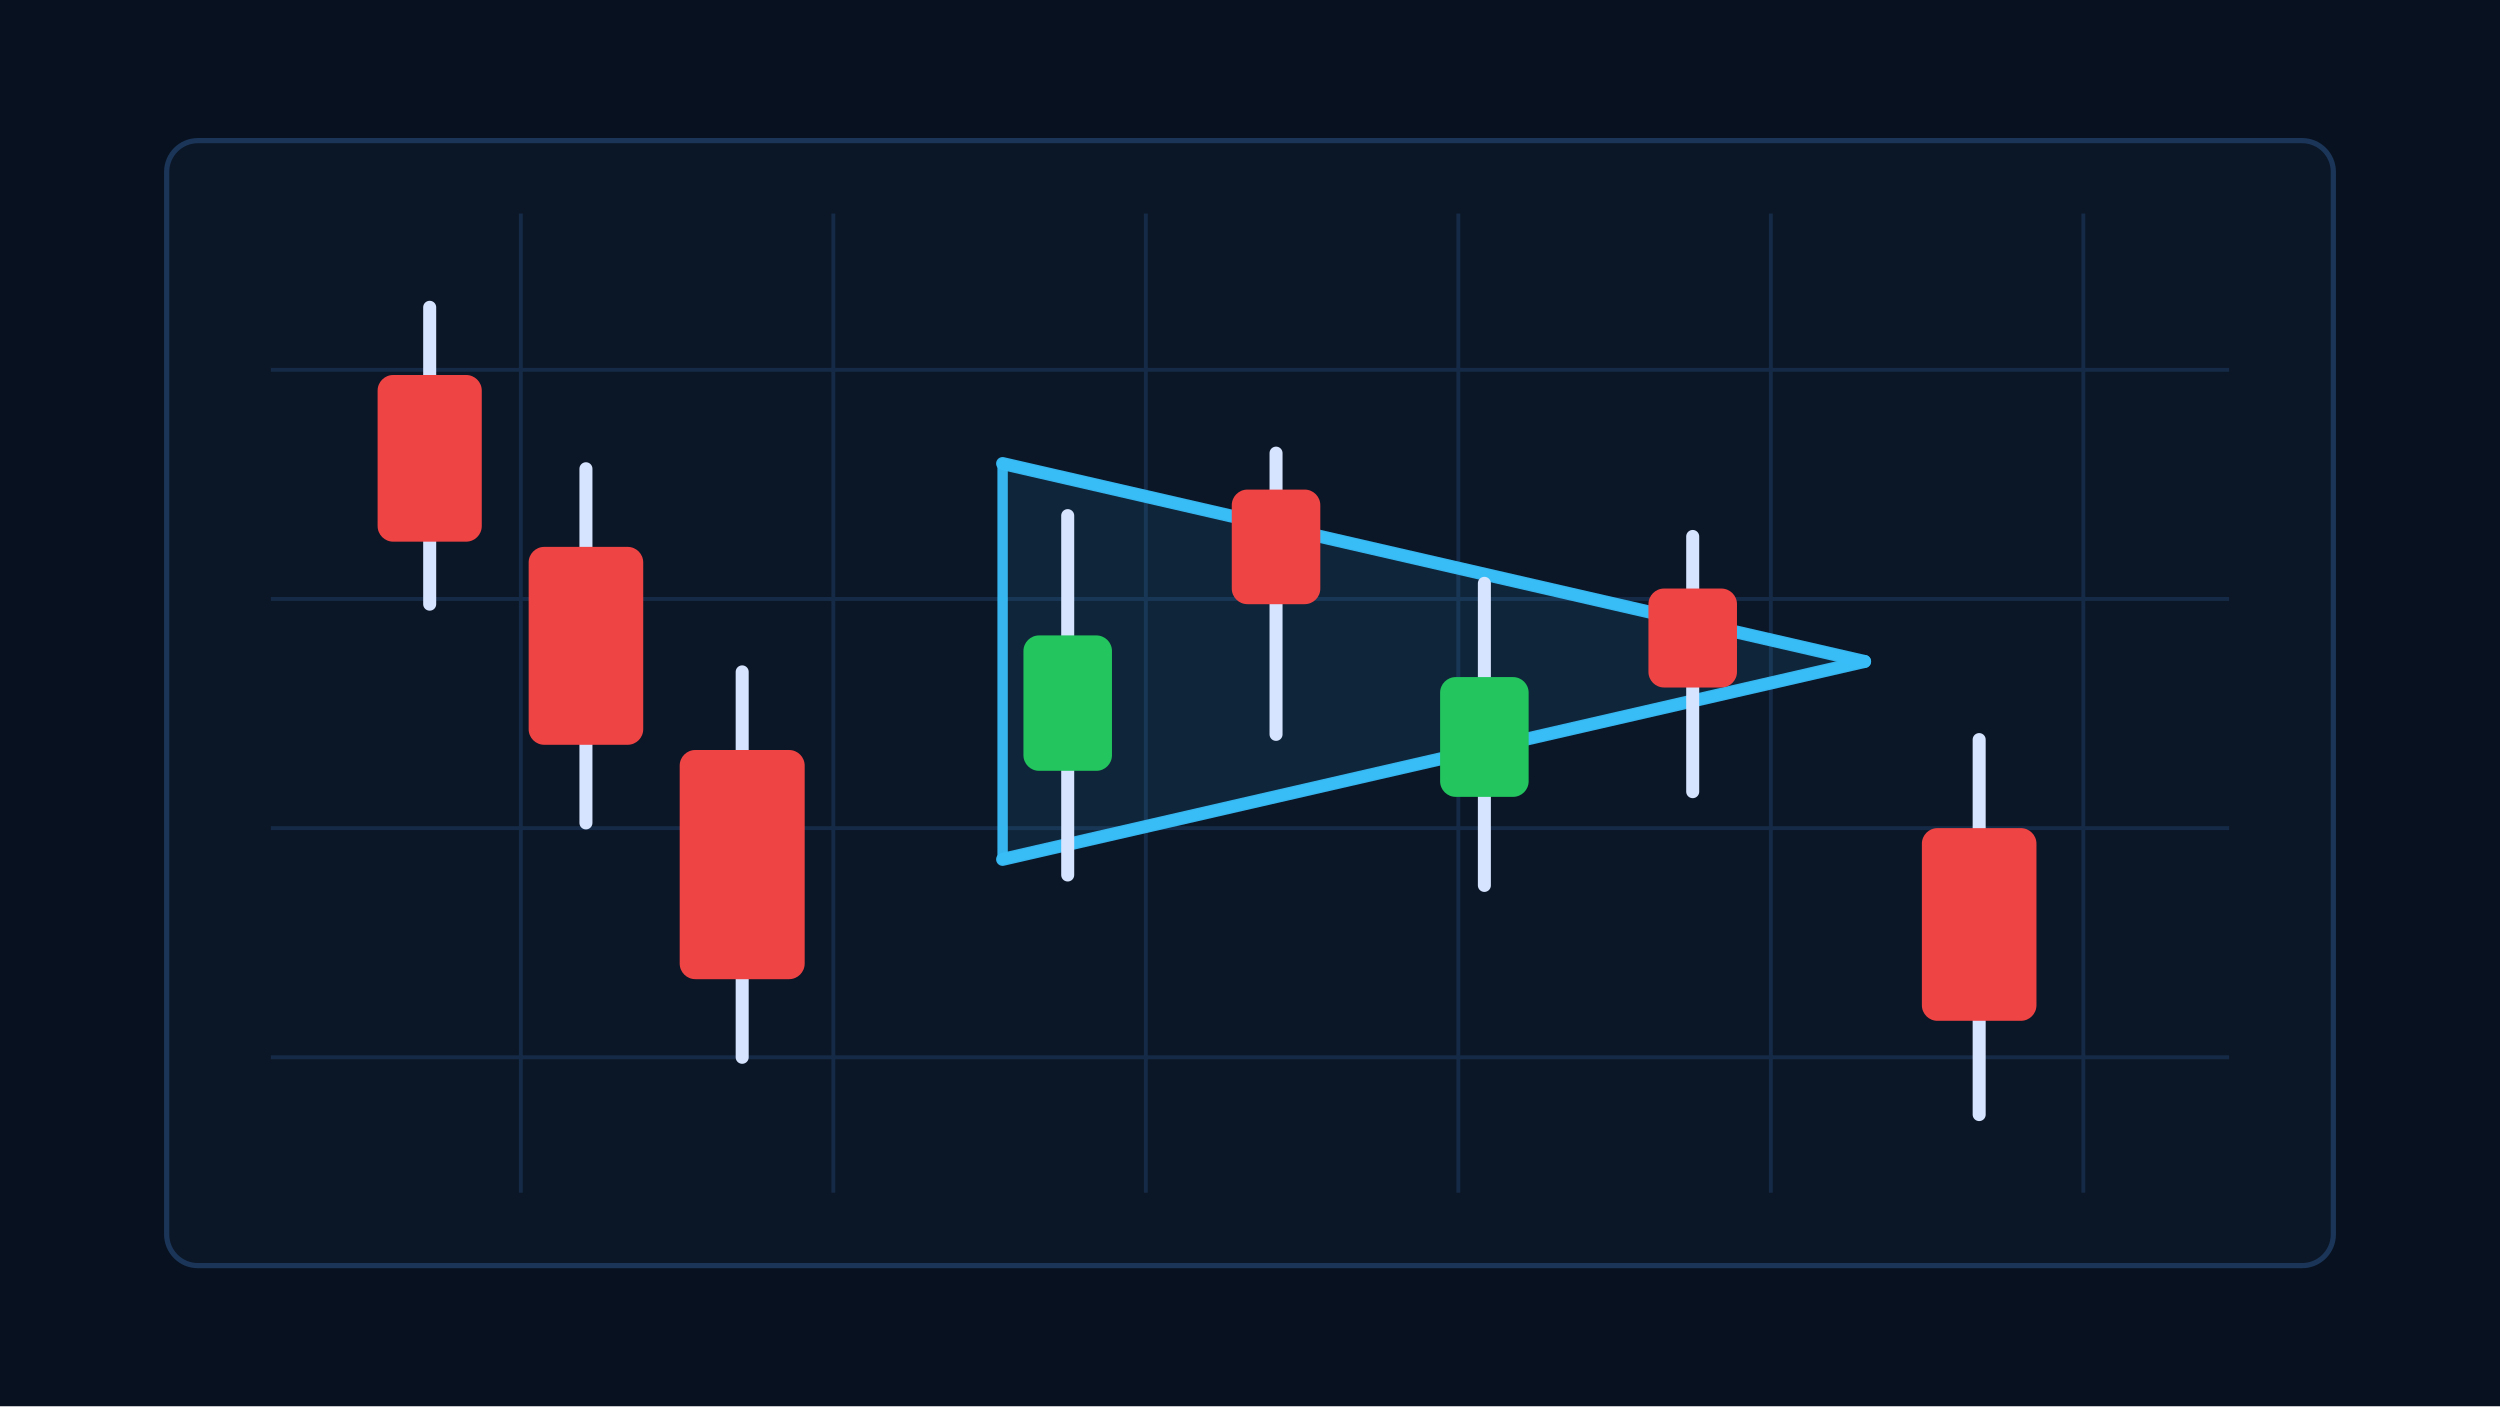
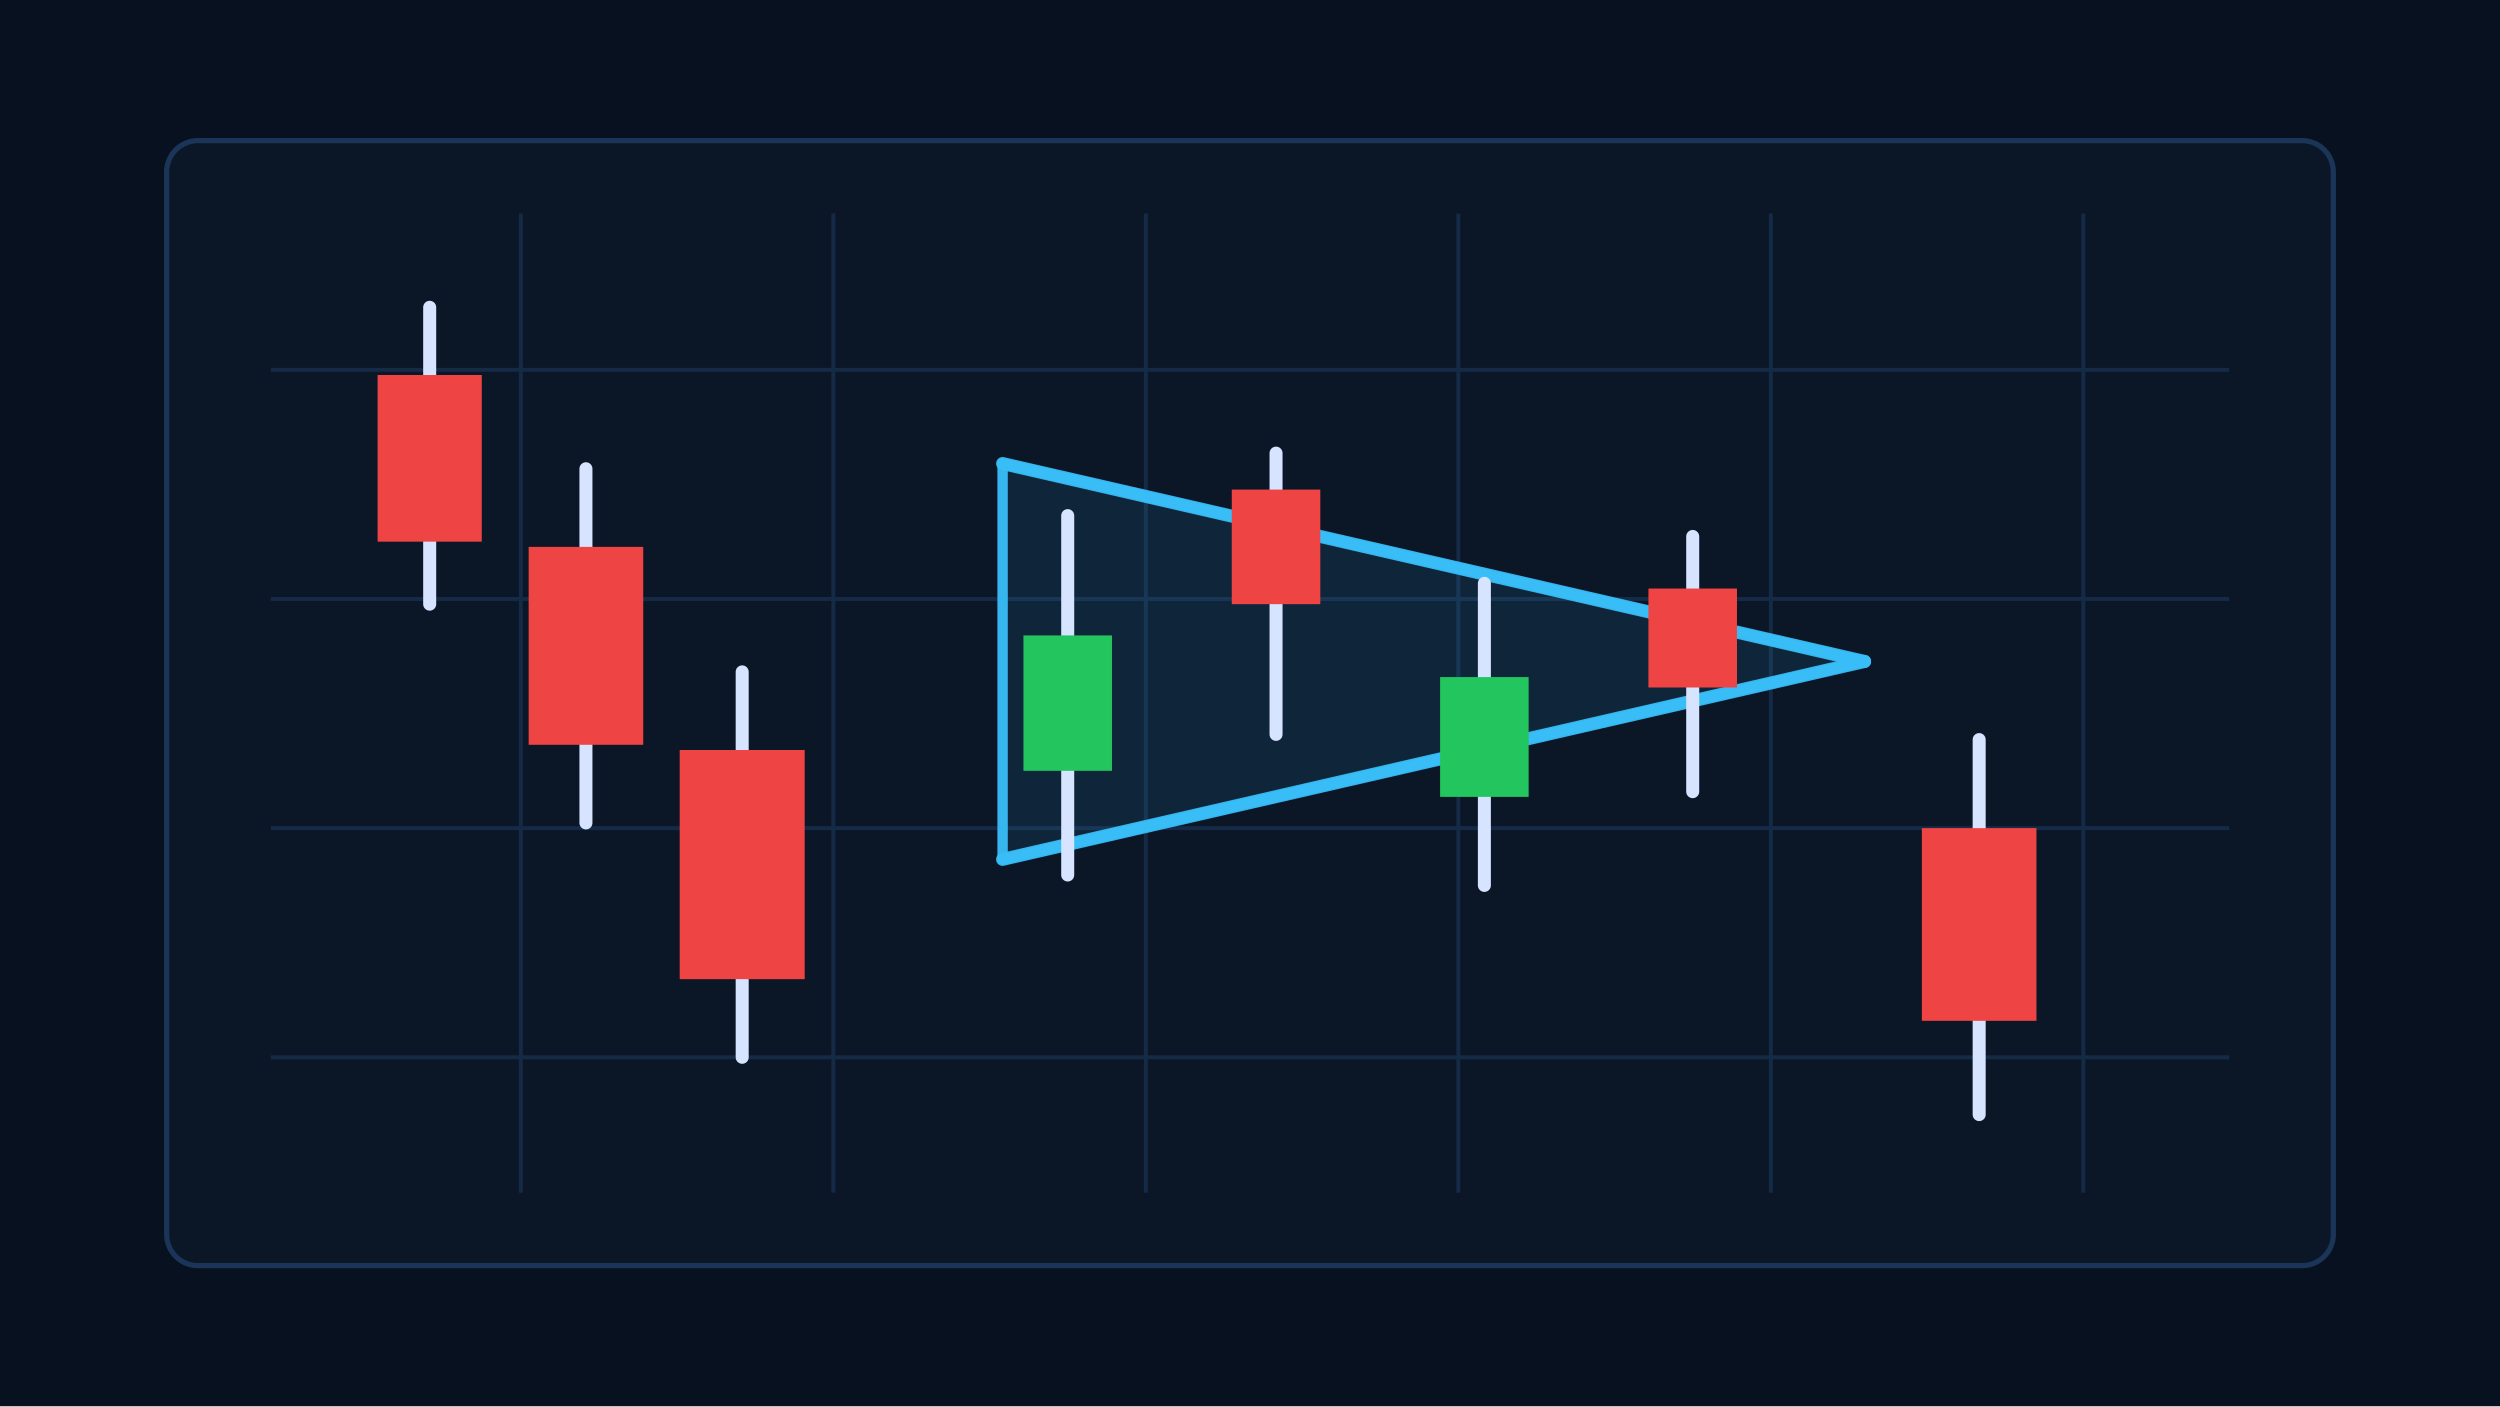
<svg xmlns="http://www.w3.org/2000/svg" width="960" height="540" viewBox="0 0 960 540" aria-hidden="true">
  <rect width="960" height="540" fill="#07111f" />
  <rect x="64" y="54" width="832" height="432" rx="12" fill="#0b1626" stroke="#1b3558" stroke-width="2" />
  <g stroke="#18304d" stroke-width="1.5" opacity=".8">
    <path d="M104 142H856M104 230H856M104 318H856M104 406H856" />
    <path d="M200 82V458M320 82V458M440 82V458M560 82V458M680 82V458M800 82V458" />
  </g>
  <g opacity="1">
    <line x1="165" y1="118" x2="165" y2="232" stroke="#d6e4ff" stroke-width="5" stroke-linecap="round" />
-     <rect x="145" y="144" width="40" height="64" rx="6" fill="#ef4444" />
+     <rect x="145" y="144" width="40" height="64" fill="#ef4444" />
  </g>
  <g opacity="1">
    <line x1="225" y1="180" x2="225" y2="316" stroke="#d6e4ff" stroke-width="5" stroke-linecap="round" />
-     <rect x="203" y="210" width="44" height="76" rx="6" fill="#ef4444" />
+     <rect x="203" y="210" width="44" height="76" fill="#ef4444" />
  </g>
  <g opacity="1">
    <line x1="285" y1="258" x2="285" y2="406" stroke="#d6e4ff" stroke-width="5" stroke-linecap="round" />
-     <rect x="261" y="288" width="48" height="88" rx="6" fill="#ef4444" />
+     <rect x="261" y="288" width="48" height="88" fill="#ef4444" />
  </g>
  <polygon points="385,178 716,254 385,330" fill="#38bdf8" fill-opacity="0.1" stroke="#38bdf8" stroke-width="4" stroke-linejoin="round" opacity=".95" />
  <path d="M385 178L716 254" fill="none" stroke="#38bdf8" stroke-width="5" stroke-linecap="round" opacity="0.95" />
  <path d="M385 330L716 254" fill="none" stroke="#38bdf8" stroke-width="5" stroke-linecap="round" opacity="0.95" />
  <g opacity="1">
    <line x1="410" y1="198" x2="410" y2="336" stroke="#d6e4ff" stroke-width="5" stroke-linecap="round" />
-     <rect x="393" y="244" width="34" height="52" rx="6" fill="#22c55e" />
+     <rect x="393" y="244" width="34" height="52" fill="#22c55e" />
  </g>
  <g opacity="1">
    <line x1="490" y1="174" x2="490" y2="282" stroke="#d6e4ff" stroke-width="5" stroke-linecap="round" />
-     <rect x="473" y="188" width="34" height="44" rx="6" fill="#ef4444" />
+     <rect x="473" y="188" width="34" height="44" fill="#ef4444" />
  </g>
  <g opacity="1">
    <line x1="570" y1="224" x2="570" y2="340" stroke="#d6e4ff" stroke-width="5" stroke-linecap="round" />
-     <rect x="553" y="260" width="34" height="46" rx="6" fill="#22c55e" />
+     <rect x="553" y="260" width="34" height="46" fill="#22c55e" />
  </g>
  <g opacity="1">
    <line x1="650" y1="206" x2="650" y2="304" stroke="#d6e4ff" stroke-width="5" stroke-linecap="round" />
-     <rect x="633" y="226" width="34" height="38" rx="6" fill="#ef4444" />
+     <rect x="633" y="226" width="34" height="38" fill="#ef4444" />
  </g>
  <g opacity="1">
    <line x1="760" y1="284" x2="760" y2="428" stroke="#d6e4ff" stroke-width="5" stroke-linecap="round" />
-     <rect x="738" y="318" width="44" height="74" rx="6" fill="#ef4444" />
+     <rect x="738" y="318" width="44" height="74" fill="#ef4444" />
  </g>
</svg>
